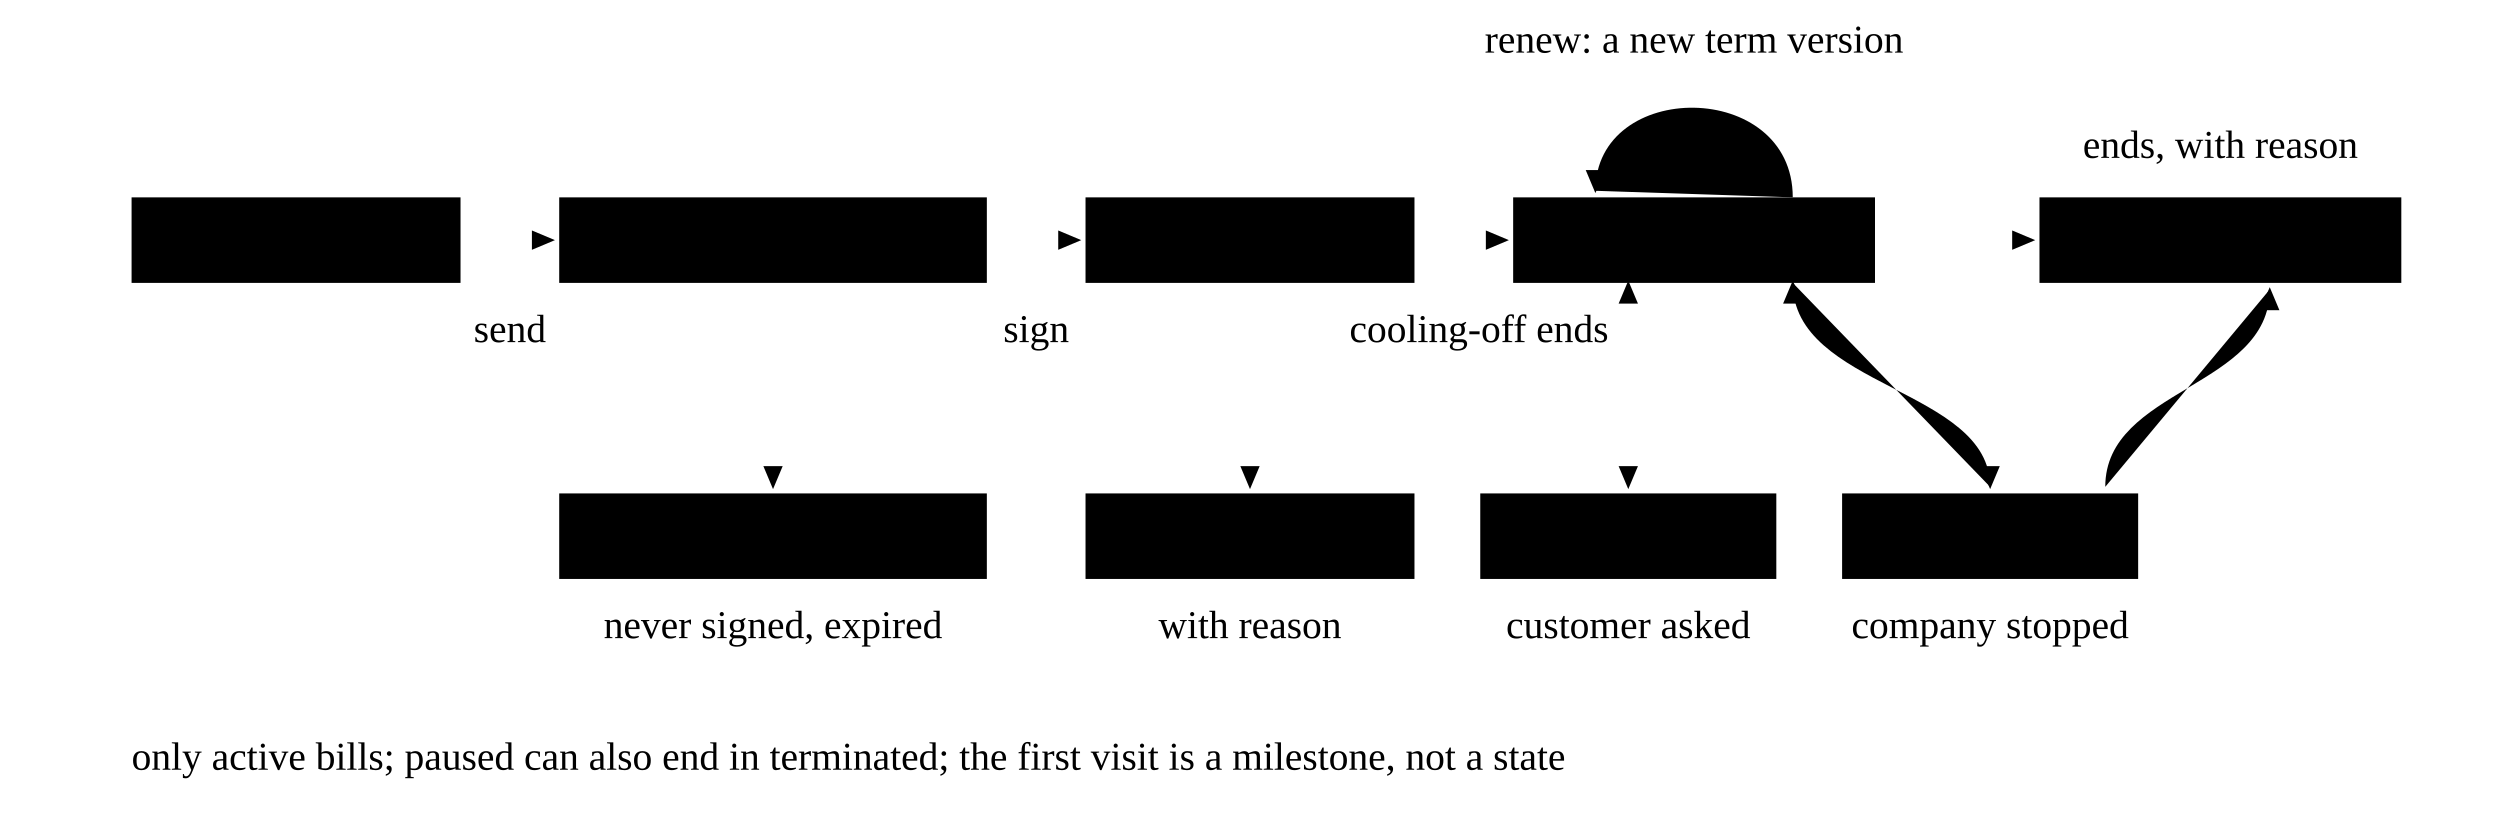
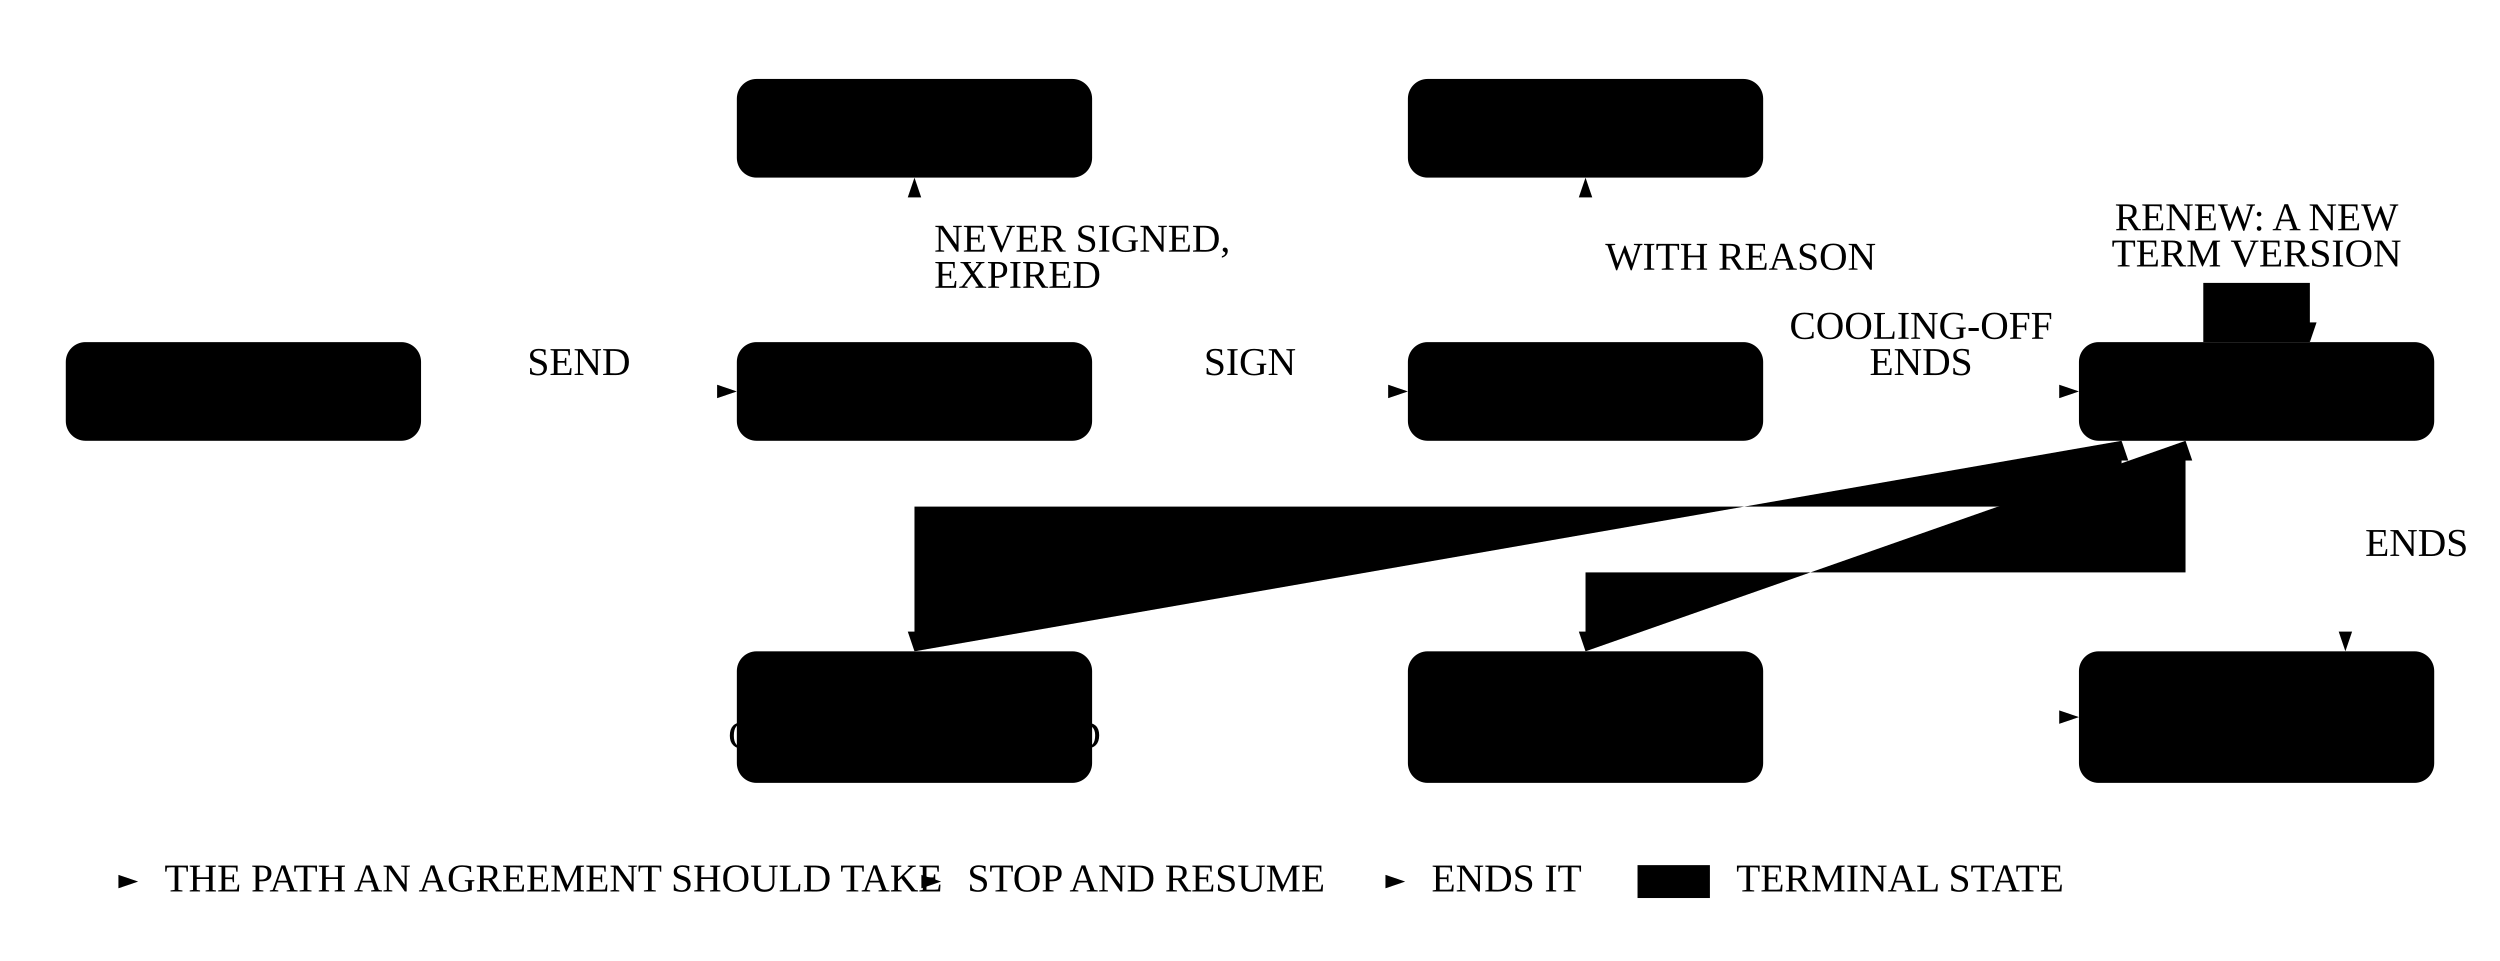
- <svg xmlns="http://www.w3.org/2000/svg" viewBox="0 0 760 248">
+ <svg xmlns="http://www.w3.org/2000/svg" class="dwg" viewBox="0 0 760 292">
  <defs>
-     <marker id="fo-sas-ah" viewBox="0 0 10 10" refX="9" refY="5" markerWidth="7" markerHeight="7" markerUnits="userSpaceOnUse" orient="auto-start-reverse">
-       <path class="ah" d="M0,0.8L10,5L0,9.2Z" />
+     <marker id="fo-sas-ah" viewBox="0 0 10 10" refX="10" refY="5" markerWidth="6" markerHeight="6" markerUnits="userSpaceOnUse" orient="auto-start-reverse">
+       <path class="ah ink" d="M0,1.6L10,5L0,8.4Z" />
    </marker>
-     <marker id="fo-sas-ah-hl" viewBox="0 0 10 10" refX="9" refY="5" markerWidth="7" markerHeight="7" markerUnits="userSpaceOnUse" orient="auto-start-reverse">
-       <path class="ah hl" d="M0,0.8L10,5L0,9.2Z" />
+     <marker id="fo-sas-ah-hl" viewBox="0 0 10 10" refX="10" refY="5" markerWidth="6" markerHeight="6" markerUnits="userSpaceOnUse" orient="auto-start-reverse">
+       <path class="ah hl" d="M0,1.6L10,5L0,8.4Z" />
    </marker>
+     <pattern id="fo-sas-hatch" width="5" height="5" patternUnits="userSpaceOnUse" patternTransform="rotate(45)">
+       <path class="hatch-ln" d="M0,0V5" />
+     </pattern>
  </defs>
-   <rect class="cell" x="40" y="60" width="100" height="26" />
-   <text class="t" x="90" y="73" text-anchor="middle" dominant-baseline="central">draft</text>
-   <path class="ln hl" d="M140,73H168" marker-end="url(#fo-sas-ah-hl)" />
-   <text class="n" x="155" y="104" text-anchor="middle">send</text>
-   <rect class="cell" x="170" y="60" width="130" height="26" />
-   <text class="t" x="235" y="73" text-anchor="middle" dominant-baseline="central">out_for_signature</text>
-   <path class="ln hl" d="M300,73H328" marker-end="url(#fo-sas-ah-hl)" />
-   <text class="n" x="315" y="104" text-anchor="middle">sign</text>
-   <rect class="cell" x="330" y="60" width="100" height="26" />
-   <text class="t" x="380" y="73" text-anchor="middle" dominant-baseline="central">signed</text>
-   <path class="ln hl" d="M430,73H458" marker-end="url(#fo-sas-ah-hl)" />
-   <text class="n" x="489" y="104" text-anchor="end">cooling-off ends</text>
-   <rect class="cell hl" x="460" y="60" width="110" height="26" />
-   <text class="t hl b" x="515" y="73" text-anchor="middle" dominant-baseline="central">active</text>
-   <path class="ln hl" d="M545,60C545,24 485,24 485,58" marker-end="url(#fo-sas-ah-hl)" />
-   <text class="n hl" x="515" y="16" text-anchor="middle">renew: a new term version</text>
-   <rect class="cell ghost end" x="620" y="60" width="110" height="26" />
-   <text class="t dim" x="675" y="73" text-anchor="middle" dominant-baseline="central">terminated</text>
-   <path class="ln dash" d="M570,73H618" marker-end="url(#fo-sas-ah)" />
-   <text class="n" x="675" y="48" text-anchor="middle">ends, with reason</text>
-   <rect class="cell ghost end" x="170" y="150" width="130" height="26" />
-   <text class="t dim" x="235" y="163" text-anchor="middle" dominant-baseline="central">void</text>
-   <path class="ln dash" d="M235,86V148" marker-end="url(#fo-sas-ah)" />
-   <text class="n" x="235" y="194" text-anchor="middle">never signed, expired</text>
-   <rect class="cell ghost end" x="330" y="150" width="100" height="26" />
-   <text class="t dim" x="380" y="163" text-anchor="middle" dominant-baseline="central">cancelled</text>
-   <path class="ln dash" d="M380,86V148" marker-end="url(#fo-sas-ah)" />
-   <text class="n" x="380" y="194" text-anchor="middle">with reason</text>
-   <rect class="cell band" x="450" y="150" width="90" height="26" />
-   <text class="t" x="495" y="163" text-anchor="middle" dominant-baseline="central">paused</text>
-   <path class="ln" d="M495,86V148" marker-start="url(#fo-sas-ah)" marker-end="url(#fo-sas-ah)" />
-   <text class="n" x="495" y="194" text-anchor="middle">customer asked</text>
-   <rect class="cell band" x="560" y="150" width="90" height="26" />
-   <text class="t" x="605" y="163" text-anchor="middle" dominant-baseline="central">on_hold</text>
-   <path class="ln" d="M545,86C545,118 605,118 605,148" marker-start="url(#fo-sas-ah)" marker-end="url(#fo-sas-ah)" />
-   <text class="n" x="605" y="194" text-anchor="middle">company stopped</text>
-   <path class="ln dash" d="M640,148C640,118 690,118 690,88" marker-end="url(#fo-sas-ah)" />
-   <text class="n" x="40" y="234">only active bills; paused can also end in terminated; the first visit is a milestone, not a state</text>
+   <rect class="obj fill-2" x="20" y="104" width="108" height="30" rx="6" />
+   <text class="tc" x="74" y="122" text-anchor="middle">draft</text>
+   <rect class="obj fill-2" x="224" y="104" width="108" height="30" rx="6" />
+   <text class="tc" x="278" y="122" text-anchor="middle">out_for_signature</text>
+   <rect class="obj fill-2" x="428" y="104" width="108" height="30" rx="6" />
+   <text class="tc" x="482" y="122" text-anchor="middle">signed</text>
+   <rect class="obj hl" x="632" y="104" width="108" height="30" rx="6" />
+   <text class="tc hl" x="686" y="122" text-anchor="middle">active</text>
+   <rect class="obj fill-1" x="224" y="24" width="108" height="30" rx="6" />
+   <rect class="obj" x="227" y="27" width="102" height="24" rx="4" />
+   <text class="tc" x="278" y="42" text-anchor="middle">void</text>
+   <rect class="obj fill-1" x="428" y="24" width="108" height="30" rx="6" />
+   <rect class="obj" x="431" y="27" width="102" height="24" rx="4" />
+   <text class="tc" x="482" y="42" text-anchor="middle">cancelled</text>
+   <rect class="obj fill-2" x="224" y="198" width="108" height="40" rx="6" />
+   <text class="tc" x="278" y="215.5" text-anchor="middle">on_hold</text>
+   <text class="vs" x="278" y="227.5" text-anchor="middle">COMPANY STOPPED</text>
+   <rect class="obj fill-2" x="428" y="198" width="108" height="40" rx="6" />
+   <text class="tc" x="482" y="215.5" text-anchor="middle">paused</text>
+   <text class="vs" x="482" y="227.5" text-anchor="middle">CUSTOMER ASKED</text>
+   <rect class="obj fill-1" x="632" y="198" width="108" height="40" rx="6" />
+   <rect class="obj" x="635" y="201" width="102" height="34" rx="4" />
+   <text class="tc" x="686" y="215.5" text-anchor="middle">terminated</text>
+   <text class="vs" x="686" y="227.5" text-anchor="middle">WITH REASON</text>
+   <path class="flow hl" d="M128,119L224,119" marker-end="url(#fo-sas-ah-hl)" />
+   <text class="sl hl ko" x="176" y="114" text-anchor="middle">SEND</text>
+   <path class="flow hl" d="M332,119L428,119" marker-end="url(#fo-sas-ah-hl)" />
+   <text class="sl hl ko" x="380" y="114" text-anchor="middle">SIGN</text>
+   <path class="flow hl" d="M536,119L632,119" marker-end="url(#fo-sas-ah-hl)" />
+   <text class="sl hl ko" x="584" y="103" text-anchor="middle">COOLING-OFF</text>
+   <text class="sl hl ko" x="584" y="114" text-anchor="middle">ENDS</text>
+   <path class="flow hl" d="M669.8,104L669.8,86L702.2,86L702.2,104" marker-end="url(#fo-sas-ah-hl)" />
+   <text class="sl hl ko" x="686" y="70" text-anchor="middle">RENEW: A NEW</text>
+   <text class="sl hl ko" x="686" y="81" text-anchor="middle">TERM VERSION</text>
+   <path class="flow alt" d="M278,104L278,54" marker-end="url(#fo-sas-ah)" />
+   <text class="sl ko" x="284" y="76.5">NEVER SIGNED,</text>
+   <text class="sl ko" x="284" y="87.5">EXPIRED</text>
+   <path class="flow alt" d="M482,104L482,54" marker-end="url(#fo-sas-ah)" />
+   <text class="sl ko" x="488" y="82">WITH REASON</text>
+   <path class="flow" d="M664.4,134L664.4,174L482,174L482,198" marker-end="url(#fo-sas-ah)" marker-start="url(#fo-sas-ah)" />
+   <path class="flow" d="M644.96,134L644.96,154L278,154L278,198" marker-end="url(#fo-sas-ah)" marker-start="url(#fo-sas-ah)" />
+   <path class="flow alt" d="M713,134L713,198" marker-end="url(#fo-sas-ah)" />
+   <text class="sl ko" x="719" y="169">ENDS</text>
+   <path class="flow alt" d="M536,218L632,218" marker-end="url(#fo-sas-ah)" />
+   <path class="flow hl" d="M20,268L42,268" marker-end="url(#fo-sas-ah-hl)" />
+   <text class="sl" x="50" y="271">THE PATH AN AGREEMENT SHOULD TAKE</text>
+   <path class="flow" d="M264.1,268L286.1,268" marker-end="url(#fo-sas-ah)" />
+   <text class="sl" x="294.1" y="271">STOP AND RESUME</text>
+   <path class="flow alt" d="M405.18,268L427.18,268" marker-end="url(#fo-sas-ah)" />
+   <text class="sl" x="435.18" y="271">ENDS IT</text>
+   <rect class="obj fill-2" x="497.81" y="263" width="22" height="10" />
+   <rect class="obj" x="500.81" y="266" width="16" height="4" />
+   <text class="sl" x="527.81" y="271">TERMINAL STATE</text>
</svg>
